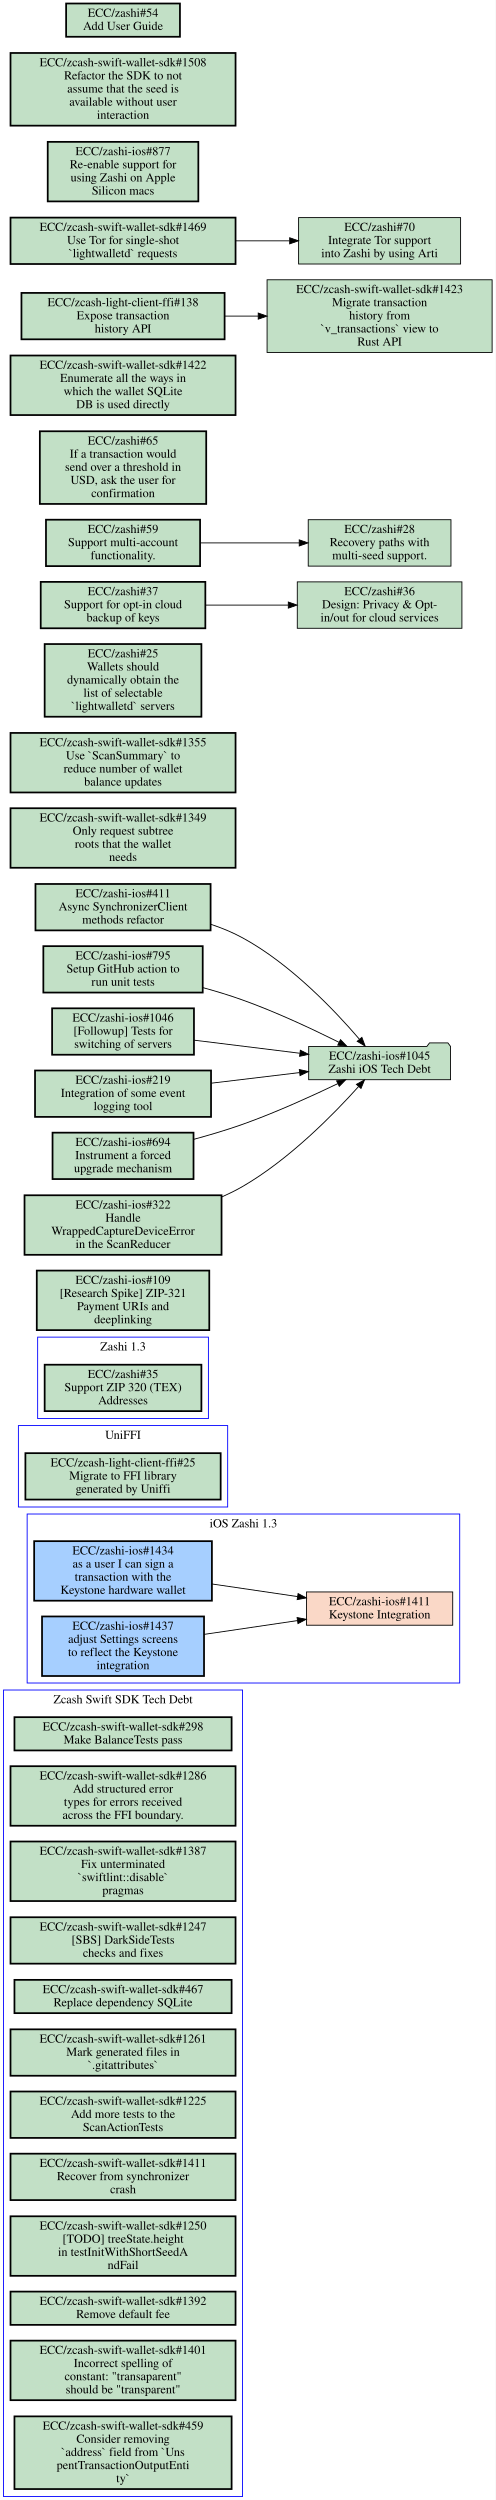
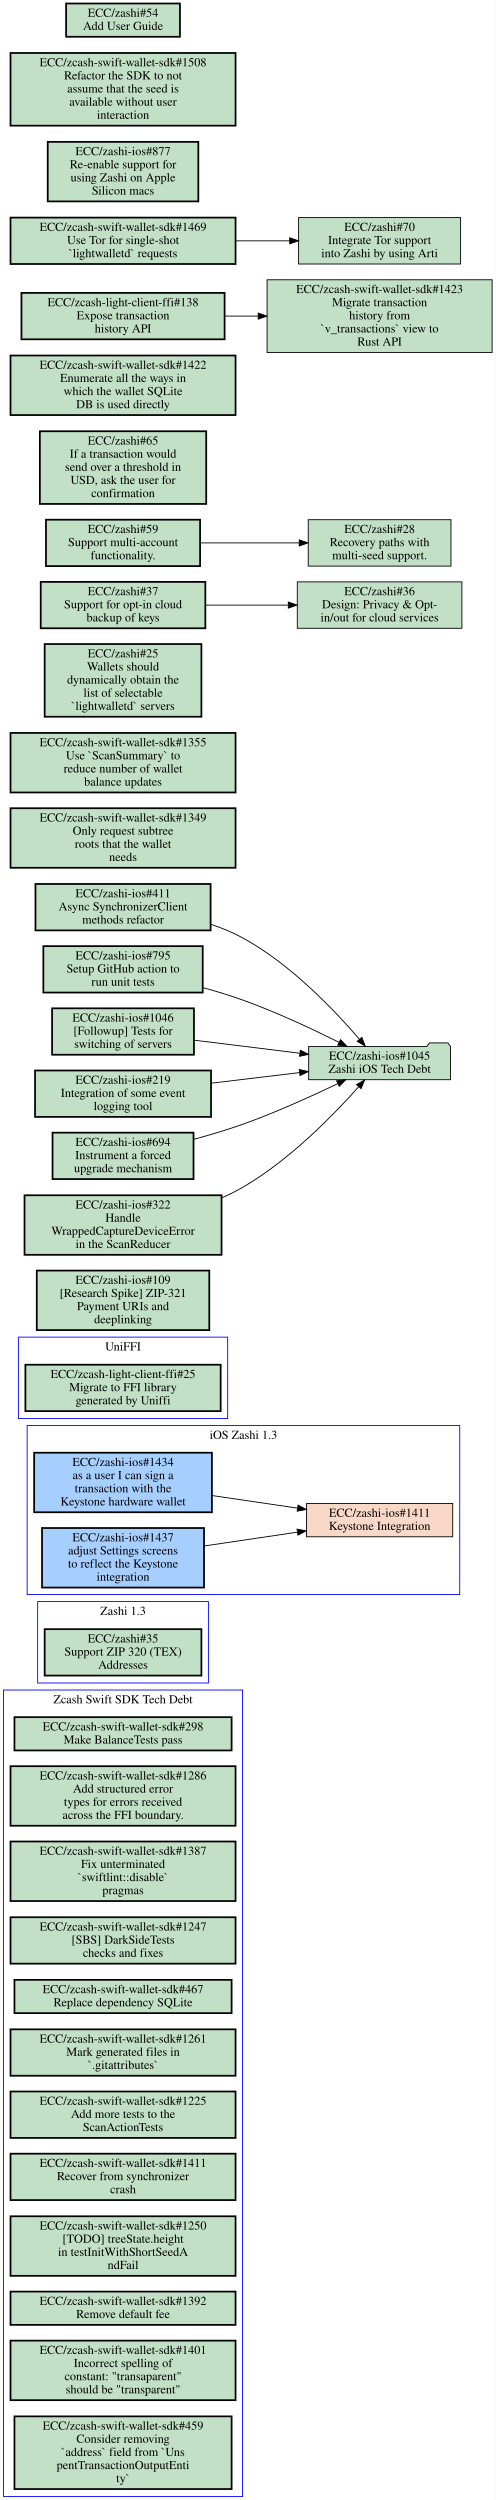
<svg xmlns="http://www.w3.org/2000/svg" xmlns:xlink="http://www.w3.org/1999/xlink" width="566pt" height="2855pt" viewBox="0.00 0.00 566.00 2855.00">
  <g id="graph0" class="graph" transform="scale(1 1) rotate(0) translate(4 2851)">
    <polygon fill="white" stroke="transparent" points="-4,4 -4,-2851 562,-2851 562,4 -4,4" />
    <g id="clust1" class="cluster">
-       <polygon fill="none" stroke="blue" points="27,-929 27,-1122 521,-1122 521,-929 27,-929" />
-       <text text-anchor="middle" x="274" y="-1106.8" font-family="Times,serif" font-size="14.00">iOS Zashi 1.3</text>
+       <polygon fill="none" stroke="blue" points="39,-929 39,-1022 234,-1022 234,-929 39,-929" />
+       <text text-anchor="middle" x="136.5" y="-1006.8" font-family="Times,serif" font-size="14.00">Zashi 1.3</text>
    </g>
    <g id="clust2" class="cluster">
-       <polygon fill="none" stroke="blue" points="17,-1130 17,-1223 256,-1223 256,-1130 17,-1130" />
-       <text text-anchor="middle" x="136.5" y="-1207.8" font-family="Times,serif" font-size="14.00">UniFFI</text>
+       <polygon fill="none" stroke="blue" points="17,-1231 17,-1324 256,-1324 256,-1231 17,-1231" />
+       <text text-anchor="middle" x="136.5" y="-1308.8" font-family="Times,serif" font-size="14.00">UniFFI</text>
    </g>
    <g id="clust3" class="cluster">
-       <polygon fill="none" stroke="blue" points="39,-1231 39,-1324 234,-1324 234,-1231 39,-1231" />
-       <text text-anchor="middle" x="136.5" y="-1308.8" font-family="Times,serif" font-size="14.00">Zashi 1.3</text>
+       <polygon fill="none" stroke="blue" points="27,-1030 27,-1223 521,-1223 521,-1030 27,-1030" />
+       <text text-anchor="middle" x="274" y="-1207.8" font-family="Times,serif" font-size="14.00">iOS Zashi 1.3</text>
    </g>
    <g id="clust4" class="cluster">
      <polygon fill="none" stroke="blue" points="0,0 0,-921 273,-921 273,0 0,0" />
      <text text-anchor="middle" x="136.5" y="-905.8" font-family="Times,serif" font-size="14.00">Zcash Swift SDK Tech Debt</text>
    </g>
-     <g id="node1" class="node closed">
+     <g id="node1" class="node open">
      <g id="a_node1">
+         <a xlink:href="https://github.com/Electric-Coin-Company/zashi/issues/35" xlink:title="ECC/zashi#35&#10;Support ZIP 320 (TEX)&#10;Addresses" target="_blank">
+           <polygon fill="#c2e0c6" stroke="black" stroke-width="2" points="226,-990.5 47,-990.5 47,-937.5 226,-937.5 226,-990.5" />
+           <text text-anchor="middle" x="136.5" y="-975.3" font-family="Times,serif" font-size="14.00">ECC/zashi#35</text>
+           <text text-anchor="middle" x="136.5" y="-960.3" font-family="Times,serif" font-size="14.00">Support ZIP 320 (TEX)</text>
+           <text text-anchor="middle" x="136.5" y="-945.3" font-family="Times,serif" font-size="14.00">Addresses</text>
+         </a>
+       </g>
+     </g>
+     <g id="node2" class="node open">
+       <g id="a_node2">
+         <a xlink:href="https://github.com/Electric-Coin-Company/zcash-light-client-ffi/issues/25" xlink:title="ECC/zcash-light-client-ffi#25&#10;Migrate to FFI library&#10;generated by Uniffi" target="_blank">
+           <polygon fill="#c2e0c6" stroke="black" stroke-width="2" points="248,-1292.5 25,-1292.5 25,-1239.5 248,-1239.5 248,-1292.5" />
+           <text text-anchor="middle" x="136.5" y="-1277.3" font-family="Times,serif" font-size="14.00">ECC/zcash-light-client-ffi#25</text>
+           <text text-anchor="middle" x="136.5" y="-1262.3" font-family="Times,serif" font-size="14.00">Migrate to FFI library</text>
+           <text text-anchor="middle" x="136.5" y="-1247.3" font-family="Times,serif" font-size="14.00">generated by Uniffi</text>
+         </a>
+       </g>
+     </g>
+     <g id="node3" class="node closed">
+       <g id="a_node3">
        <a xlink:href="https://github.com/Electric-Coin-Company/zashi-ios/issues/1411" xlink:title="ECC/zashi-ios#1411&#10;Keystone Integration" target="_blank">
-           <polygon fill="#fad8c7" stroke="black" points="513,-1033 346,-1033 346,-995 513,-995 513,-1033" />
-           <text text-anchor="middle" x="429.5" y="-1017.8" font-family="Times,serif" font-size="14.00">ECC/zashi-ios#1411</text>
-           <text text-anchor="middle" x="429.5" y="-1002.8" font-family="Times,serif" font-size="14.00">Keystone Integration</text>
-         </a>
-       </g>
-     </g>
-     <g id="node2" class="node committed">
-       <g id="a_node2">
+           <polygon fill="#fad8c7" stroke="black" points="513,-1134 346,-1134 346,-1096 513,-1096 513,-1134" />
+           <text text-anchor="middle" x="429.5" y="-1118.8" font-family="Times,serif" font-size="14.00">ECC/zashi-ios#1411</text>
+           <text text-anchor="middle" x="429.5" y="-1103.8" font-family="Times,serif" font-size="14.00">Keystone Integration</text>
+         </a>
+       </g>
+     </g>
+     <g id="node4" class="node committed">
+       <g id="a_node4">
        <a xlink:href="https://github.com/Electric-Coin-Company/zashi-ios/issues/1434" xlink:title="ECC/zashi-ios#1434&#10;as a user I can sign a&#10;transaction with the&#10;Keystone hardware wallet" target="_blank">
-           <polygon fill="#a6cfff" stroke="black" stroke-width="2" points="238,-1091 35,-1091 35,-1023 238,-1023 238,-1091" />
-           <text text-anchor="middle" x="136.5" y="-1075.8" font-family="Times,serif" font-size="14.00">ECC/zashi-ios#1434</text>
-           <text text-anchor="middle" x="136.5" y="-1060.8" font-family="Times,serif" font-size="14.00">as a user I can sign a</text>
-           <text text-anchor="middle" x="136.5" y="-1045.8" font-family="Times,serif" font-size="14.00">transaction with the</text>
-           <text text-anchor="middle" x="136.5" y="-1030.8" font-family="Times,serif" font-size="14.00">Keystone hardware wallet</text>
+           <polygon fill="#a6cfff" stroke="black" stroke-width="2" points="238,-1192 35,-1192 35,-1124 238,-1124 238,-1192" />
+           <text text-anchor="middle" x="136.5" y="-1176.8" font-family="Times,serif" font-size="14.00">ECC/zashi-ios#1434</text>
+           <text text-anchor="middle" x="136.5" y="-1161.8" font-family="Times,serif" font-size="14.00">as a user I can sign a</text>
+           <text text-anchor="middle" x="136.5" y="-1146.8" font-family="Times,serif" font-size="14.00">transaction with the</text>
+           <text text-anchor="middle" x="136.5" y="-1131.8" font-family="Times,serif" font-size="14.00">Keystone hardware wallet</text>
        </a>
      </g>
    </g>
    <g id="edge1" class="edge">
-       <path fill="none" stroke="black" d="M238.05,-1042.1C269.78,-1037.5 304.66,-1032.3 335.81,-1027.7" />
-       <polygon fill="black" stroke="black" points="336.41,-1031.15 345.78,-1026.2 335.37,-1024.23 336.41,-1031.15" />
-     </g>
-     <g id="node3" class="node committed">
-       <g id="a_node3">
+       <path fill="none" stroke="black" d="M238.05,-1143.1C269.78,-1138.5 304.66,-1133.3 335.81,-1128.7" />
+       <polygon fill="black" stroke="black" points="336.41,-1132.15 345.78,-1127.2 335.37,-1125.23 336.41,-1132.15" />
+     </g>
+     <g id="node5" class="node committed">
+       <g id="a_node5">
        <a xlink:href="https://github.com/Electric-Coin-Company/zashi-ios/issues/1437" xlink:title="ECC/zashi-ios#1437&#10;adjust Settings screens&#10;to reflect the Keystone&#10;integration" target="_blank">
-           <polygon fill="#a6cfff" stroke="black" stroke-width="2" points="229,-1005 44,-1005 44,-937 229,-937 229,-1005" />
-           <text text-anchor="middle" x="136.5" y="-989.8" font-family="Times,serif" font-size="14.00">ECC/zashi-ios#1437</text>
-           <text text-anchor="middle" x="136.5" y="-974.8" font-family="Times,serif" font-size="14.00">adjust Settings screens</text>
-           <text text-anchor="middle" x="136.5" y="-959.8" font-family="Times,serif" font-size="14.00">to reflect the Keystone</text>
-           <text text-anchor="middle" x="136.5" y="-944.8" font-family="Times,serif" font-size="14.00">integration</text>
+           <polygon fill="#a6cfff" stroke="black" stroke-width="2" points="229,-1106 44,-1106 44,-1038 229,-1038 229,-1106" />
+           <text text-anchor="middle" x="136.5" y="-1090.8" font-family="Times,serif" font-size="14.00">ECC/zashi-ios#1437</text>
+           <text text-anchor="middle" x="136.5" y="-1075.8" font-family="Times,serif" font-size="14.00">adjust Settings screens</text>
+           <text text-anchor="middle" x="136.5" y="-1060.8" font-family="Times,serif" font-size="14.00">to reflect the Keystone</text>
+           <text text-anchor="middle" x="136.5" y="-1045.8" font-family="Times,serif" font-size="14.00">integration</text>
        </a>
      </g>
    </g>
    <g id="edge2" class="edge">
-       <path fill="none" stroke="black" d="M229.17,-984.55C263.14,-989.57 301.66,-995.3 335.72,-1000.3" />
-       <polygon fill="black" stroke="black" points="335.26,-1003.77 345.67,-1001.8 336.3,-996.85 335.26,-1003.77" />
-     </g>
-     <g id="node4" class="node open">
-       <g id="a_node4">
-         <a xlink:href="https://github.com/Electric-Coin-Company/zcash-light-client-ffi/issues/25" xlink:title="ECC/zcash-light-client-ffi#25&#10;Migrate to FFI library&#10;generated by Uniffi" target="_blank">
-           <polygon fill="#c2e0c6" stroke="black" stroke-width="2" points="248,-1191.5 25,-1191.5 25,-1138.5 248,-1138.5 248,-1191.5" />
-           <text text-anchor="middle" x="136.5" y="-1176.3" font-family="Times,serif" font-size="14.00">ECC/zcash-light-client-ffi#25</text>
-           <text text-anchor="middle" x="136.5" y="-1161.3" font-family="Times,serif" font-size="14.00">Migrate to FFI library</text>
-           <text text-anchor="middle" x="136.5" y="-1146.3" font-family="Times,serif" font-size="14.00">generated by Uniffi</text>
-         </a>
-       </g>
-     </g>
-     <g id="node5" class="node open">
-       <g id="a_node5">
-         <a xlink:href="https://github.com/Electric-Coin-Company/zashi/issues/35" xlink:title="ECC/zashi#35&#10;Support ZIP 320 (TEX)&#10;Addresses" target="_blank">
-           <polygon fill="#c2e0c6" stroke="black" stroke-width="2" points="226,-1292.5 47,-1292.5 47,-1239.5 226,-1239.5 226,-1292.5" />
-           <text text-anchor="middle" x="136.5" y="-1277.3" font-family="Times,serif" font-size="14.00">ECC/zashi#35</text>
-           <text text-anchor="middle" x="136.5" y="-1262.3" font-family="Times,serif" font-size="14.00">Support ZIP 320 (TEX)</text>
-           <text text-anchor="middle" x="136.5" y="-1247.3" font-family="Times,serif" font-size="14.00">Addresses</text>
-         </a>
-       </g>
+       <path fill="none" stroke="black" d="M229.17,-1085.5C263.14,-1090.6 301.66,-1096.3 335.72,-1101.3" />
+       <polygon fill="black" stroke="black" points="335.26,-1104.77 345.67,-1102.8 336.3,-1097.85 335.26,-1104.77" />
    </g>
    <g id="node6" class="node open">
      <g id="a_node6">
        <a xlink:href="https://github.com/Electric-Coin-Company/zcash-swift-wallet-sdk/issues/298" xlink:title="ECC/zcash-swift-wallet-sdk#298&#10;Make BalanceTests pass" target="_blank">
          <polygon fill="#c2e0c6" stroke="black" stroke-width="2" points="260.5,-890 12.5,-890 12.5,-852 260.5,-852 260.5,-890" />
          <text text-anchor="middle" x="136.5" y="-874.8" font-family="Times,serif" font-size="14.00">ECC/zcash-swift-wallet-sdk#298</text>
          <text text-anchor="middle" x="136.5" y="-859.8" font-family="Times,serif" font-size="14.00">Make BalanceTests pass</text>
        </a>
      </g>
    </g>
    <g id="node7" class="node open">
      <g id="a_node7">
        <a xlink:href="https://github.com/Electric-Coin-Company/zcash-swift-wallet-sdk/issues/1286" xlink:title="ECC/zcash-swift-wallet-sdk#1286&#10;Add structured error&#10;types for errors received&#10;across the FFI boundary." target="_blank">
          <polygon fill="#c2e0c6" stroke="black" stroke-width="2" points="265,-834 8,-834 8,-766 265,-766 265,-834" />
          <text text-anchor="middle" x="136.5" y="-818.8" font-family="Times,serif" font-size="14.00">ECC/zcash-swift-wallet-sdk#1286</text>
          <text text-anchor="middle" x="136.5" y="-803.8" font-family="Times,serif" font-size="14.00">Add structured error</text>
          <text text-anchor="middle" x="136.5" y="-788.8" font-family="Times,serif" font-size="14.00">types for errors received</text>
          <text text-anchor="middle" x="136.5" y="-773.8" font-family="Times,serif" font-size="14.00">across the FFI boundary.</text>
        </a>
      </g>
    </g>
    <g id="node8" class="node open">
      <g id="a_node8">
        <a xlink:href="https://github.com/Electric-Coin-Company/zcash-swift-wallet-sdk/issues/1387" xlink:title="ECC/zcash-swift-wallet-sdk#1387&#10;Fix unterminated&#10;`swiftlint::disable`&#10;pragmas" target="_blank">
          <polygon fill="#c2e0c6" stroke="black" stroke-width="2" points="265,-748 8,-748 8,-680 265,-680 265,-748" />
          <text text-anchor="middle" x="136.5" y="-732.8" font-family="Times,serif" font-size="14.00">ECC/zcash-swift-wallet-sdk#1387</text>
          <text text-anchor="middle" x="136.5" y="-717.8" font-family="Times,serif" font-size="14.00">Fix unterminated</text>
          <text text-anchor="middle" x="136.5" y="-702.8" font-family="Times,serif" font-size="14.00">`swiftlint::disable`</text>
          <text text-anchor="middle" x="136.5" y="-687.8" font-family="Times,serif" font-size="14.00">pragmas</text>
        </a>
      </g>
    </g>
    <g id="node9" class="node open">
      <g id="a_node9">
        <a xlink:href="https://github.com/Electric-Coin-Company/zcash-swift-wallet-sdk/issues/1247" xlink:title="ECC/zcash-swift-wallet-sdk#1247&#10;[SBS] DarkSideTests&#10;checks and fixes" target="_blank">
          <polygon fill="#c2e0c6" stroke="black" stroke-width="2" points="265,-661.5 8,-661.5 8,-608.5 265,-608.5 265,-661.5" />
          <text text-anchor="middle" x="136.5" y="-646.3" font-family="Times,serif" font-size="14.00">ECC/zcash-swift-wallet-sdk#1247</text>
          <text text-anchor="middle" x="136.5" y="-631.3" font-family="Times,serif" font-size="14.00">[SBS] DarkSideTests</text>
          <text text-anchor="middle" x="136.5" y="-616.3" font-family="Times,serif" font-size="14.00">checks and fixes</text>
        </a>
      </g>
    </g>
    <g id="node10" class="node open">
      <g id="a_node10">
        <a xlink:href="https://github.com/Electric-Coin-Company/zcash-swift-wallet-sdk/issues/467" xlink:title="ECC/zcash-swift-wallet-sdk#467&#10;Replace dependency SQLite" target="_blank">
          <polygon fill="#c2e0c6" stroke="black" stroke-width="2" points="260.5,-590 12.5,-590 12.5,-552 260.5,-552 260.5,-590" />
          <text text-anchor="middle" x="136.5" y="-574.8" font-family="Times,serif" font-size="14.00">ECC/zcash-swift-wallet-sdk#467</text>
          <text text-anchor="middle" x="136.5" y="-559.8" font-family="Times,serif" font-size="14.00">Replace dependency SQLite</text>
        </a>
      </g>
    </g>
    <g id="node11" class="node open">
      <g id="a_node11">
        <a xlink:href="https://github.com/Electric-Coin-Company/zcash-swift-wallet-sdk/issues/1261" xlink:title="ECC/zcash-swift-wallet-sdk#1261&#10;Mark generated files in&#10;`.gitattributes`" target="_blank">
          <polygon fill="#c2e0c6" stroke="black" stroke-width="2" points="265,-533.5 8,-533.5 8,-480.5 265,-480.5 265,-533.5" />
          <text text-anchor="middle" x="136.5" y="-518.3" font-family="Times,serif" font-size="14.00">ECC/zcash-swift-wallet-sdk#1261</text>
          <text text-anchor="middle" x="136.5" y="-503.3" font-family="Times,serif" font-size="14.00">Mark generated files in</text>
          <text text-anchor="middle" x="136.5" y="-488.3" font-family="Times,serif" font-size="14.00">`.gitattributes`</text>
        </a>
      </g>
    </g>
    <g id="node12" class="node open">
      <g id="a_node12">
        <a xlink:href="https://github.com/Electric-Coin-Company/zcash-swift-wallet-sdk/issues/1225" xlink:title="ECC/zcash-swift-wallet-sdk#1225&#10;Add more tests to the&#10;ScanActionTests" target="_blank">
          <polygon fill="#c2e0c6" stroke="black" stroke-width="2" points="265,-462.5 8,-462.5 8,-409.5 265,-409.5 265,-462.5" />
          <text text-anchor="middle" x="136.5" y="-447.3" font-family="Times,serif" font-size="14.00">ECC/zcash-swift-wallet-sdk#1225</text>
          <text text-anchor="middle" x="136.5" y="-432.3" font-family="Times,serif" font-size="14.00">Add more tests to the</text>
          <text text-anchor="middle" x="136.5" y="-417.3" font-family="Times,serif" font-size="14.00">ScanActionTests</text>
        </a>
      </g>
    </g>
    <g id="node13" class="node open">
      <g id="a_node13">
        <a xlink:href="https://github.com/Electric-Coin-Company/zcash-swift-wallet-sdk/issues/1411" xlink:title="ECC/zcash-swift-wallet-sdk#1411&#10;Recover from synchronizer&#10;crash" target="_blank">
          <polygon fill="#c2e0c6" stroke="black" stroke-width="2" points="265,-391.5 8,-391.5 8,-338.5 265,-338.5 265,-391.5" />
          <text text-anchor="middle" x="136.5" y="-376.3" font-family="Times,serif" font-size="14.00">ECC/zcash-swift-wallet-sdk#1411</text>
          <text text-anchor="middle" x="136.5" y="-361.3" font-family="Times,serif" font-size="14.00">Recover from synchronizer</text>
          <text text-anchor="middle" x="136.5" y="-346.3" font-family="Times,serif" font-size="14.00">crash</text>
        </a>
      </g>
    </g>
    <g id="node14" class="node open">
      <g id="a_node14">
        <a xlink:href="https://github.com/Electric-Coin-Company/zcash-swift-wallet-sdk/issues/1250" xlink:title="ECC/zcash-swift-wallet-sdk#1250&#10;[TODO] treeState.height&#10;in testInitWithShortSeedA&#10;ndFail" target="_blank">
          <polygon fill="#c2e0c6" stroke="black" stroke-width="2" points="265,-320 8,-320 8,-252 265,-252 265,-320" />
          <text text-anchor="middle" x="136.5" y="-304.8" font-family="Times,serif" font-size="14.00">ECC/zcash-swift-wallet-sdk#1250</text>
          <text text-anchor="middle" x="136.5" y="-289.8" font-family="Times,serif" font-size="14.00">[TODO] treeState.height</text>
          <text text-anchor="middle" x="136.5" y="-274.8" font-family="Times,serif" font-size="14.00">in testInitWithShortSeedA</text>
          <text text-anchor="middle" x="136.5" y="-259.8" font-family="Times,serif" font-size="14.00">ndFail</text>
        </a>
      </g>
    </g>
    <g id="node15" class="node open">
      <g id="a_node15">
        <a xlink:href="https://github.com/Electric-Coin-Company/zcash-swift-wallet-sdk/issues/1392" xlink:title="ECC/zcash-swift-wallet-sdk#1392&#10;Remove default fee" target="_blank">
          <polygon fill="#c2e0c6" stroke="black" stroke-width="2" points="265,-234 8,-234 8,-196 265,-196 265,-234" />
          <text text-anchor="middle" x="136.5" y="-218.8" font-family="Times,serif" font-size="14.00">ECC/zcash-swift-wallet-sdk#1392</text>
          <text text-anchor="middle" x="136.5" y="-203.8" font-family="Times,serif" font-size="14.00">Remove default fee</text>
        </a>
      </g>
    </g>
    <g id="node16" class="node open">
      <g id="a_node16">
        <a xlink:href="https://github.com/Electric-Coin-Company/zcash-swift-wallet-sdk/issues/1401" xlink:title="ECC/zcash-swift-wallet-sdk#1401&#10;Incorrect spelling of&#10;constant: &quot;transaparent&quot;&#10;should be &quot;transparent&quot;" target="_blank">
          <polygon fill="#c2e0c6" stroke="black" stroke-width="2" points="265,-178 8,-178 8,-110 265,-110 265,-178" />
          <text text-anchor="middle" x="136.5" y="-162.8" font-family="Times,serif" font-size="14.00">ECC/zcash-swift-wallet-sdk#1401</text>
          <text text-anchor="middle" x="136.5" y="-147.8" font-family="Times,serif" font-size="14.00">Incorrect spelling of</text>
          <text text-anchor="middle" x="136.5" y="-132.8" font-family="Times,serif" font-size="14.00">constant: "transaparent"</text>
          <text text-anchor="middle" x="136.5" y="-117.8" font-family="Times,serif" font-size="14.00">should be "transparent"</text>
        </a>
      </g>
    </g>
    <g id="node17" class="node open">
      <g id="a_node17">
        <a xlink:href="https://github.com/Electric-Coin-Company/zcash-swift-wallet-sdk/issues/459" xlink:title="ECC/zcash-swift-wallet-sdk#459&#10;Consider removing&#10;`address` field from `Uns&#10;pentTransactionOutputEnti&#10;ty`" target="_blank">
          <polygon fill="#c2e0c6" stroke="black" stroke-width="2" points="260.5,-91.5 12.5,-91.5 12.5,-8.5 260.5,-8.5 260.5,-91.5" />
          <text text-anchor="middle" x="136.5" y="-76.3" font-family="Times,serif" font-size="14.00">ECC/zcash-swift-wallet-sdk#459</text>
          <text text-anchor="middle" x="136.5" y="-61.3" font-family="Times,serif" font-size="14.00">Consider removing</text>
          <text text-anchor="middle" x="136.5" y="-46.3" font-family="Times,serif" font-size="14.00">`address` field from `Uns</text>
          <text text-anchor="middle" x="136.5" y="-31.3" font-family="Times,serif" font-size="14.00">pentTransactionOutputEnti</text>
          <text text-anchor="middle" x="136.5" y="-16.3" font-family="Times,serif" font-size="14.00">ty`</text>
        </a>
      </g>
    </g>
    <g id="node18" class="node open">
      <g id="a_node18">
        <a xlink:href="https://github.com/Electric-Coin-Company/zashi-ios/issues/109" xlink:title="ECC/zashi-ios#109&#10;[Research Spike] ZIP-321&#10;Payment URIs and&#10;deeplinking" target="_blank">
          <polygon fill="#c2e0c6" stroke="black" stroke-width="2" points="235,-1400 38,-1400 38,-1332 235,-1332 235,-1400" />
          <text text-anchor="middle" x="136.5" y="-1384.8" font-family="Times,serif" font-size="14.00">ECC/zashi-ios#109</text>
          <text text-anchor="middle" x="136.5" y="-1369.8" font-family="Times,serif" font-size="14.00">[Research Spike] ZIP-321</text>
          <text text-anchor="middle" x="136.5" y="-1354.8" font-family="Times,serif" font-size="14.00">Payment URIs and</text>
          <text text-anchor="middle" x="136.5" y="-1339.8" font-family="Times,serif" font-size="14.00">deeplinking</text>
        </a>
      </g>
    </g>
    <g id="node19" class="node open">
      <g id="a_node19">
        <a xlink:href="https://github.com/Electric-Coin-Company/zashi-ios/issues/411" xlink:title="ECC/zashi-ios#411&#10;Async SynchronizerClient&#10;methods refactor" target="_blank">
          <polygon fill="#c2e0c6" stroke="black" stroke-width="2" points="236.5,-1841.5 36.5,-1841.5 36.5,-1788.5 236.5,-1788.5 236.5,-1841.5" />
          <text text-anchor="middle" x="136.5" y="-1826.3" font-family="Times,serif" font-size="14.00">ECC/zashi-ios#411</text>
          <text text-anchor="middle" x="136.5" y="-1811.3" font-family="Times,serif" font-size="14.00">Async SynchronizerClient</text>
          <text text-anchor="middle" x="136.5" y="-1796.3" font-family="Times,serif" font-size="14.00">methods refactor</text>
        </a>
      </g>
    </g>
    <g id="node20" class="node open">
      <g id="a_node20">
        <a xlink:href="https://github.com/Electric-Coin-Company/zashi-ios/issues/1045" xlink:title="ECC/zashi-ios#1045&#10;Zashi iOS Tech Debt" target="_blank">
          <polygon fill="#c2e0c6" stroke="black" points="510.5,-1656 507.5,-1660 486.5,-1660 483.5,-1656 348.5,-1656 348.5,-1618 510.5,-1618 510.5,-1656" />
          <text text-anchor="middle" x="429.5" y="-1640.8" font-family="Times,serif" font-size="14.00">ECC/zashi-ios#1045</text>
          <text text-anchor="middle" x="429.5" y="-1625.8" font-family="Times,serif" font-size="14.00">Zashi iOS Tech Debt</text>
        </a>
      </g>
    </g>
    <g id="edge3" class="edge">
      <path fill="none" stroke="black" d="M236.64,-1795.5C249.25,-1791.3 261.69,-1786.2 273,-1780 327.95,-1750.1 378.7,-1696.6 406.46,-1664.2" />
      <polygon fill="black" stroke="black" points="409.26,-1666.31 413.01,-1656.4 403.9,-1661.81 409.26,-1666.31" />
    </g>
    <g id="node21" class="node open">
      <g id="a_node21">
        <a xlink:href="https://github.com/Electric-Coin-Company/zashi-ios/issues/795" xlink:title="ECC/zashi-ios#795&#10;Setup GitHub action to&#10;run unit tests" target="_blank">
          <polygon fill="#c2e0c6" stroke="black" stroke-width="2" points="227.5,-1770.5 45.5,-1770.5 45.5,-1717.5 227.5,-1717.5 227.5,-1770.5" />
          <text text-anchor="middle" x="136.5" y="-1755.3" font-family="Times,serif" font-size="14.00">ECC/zashi-ios#795</text>
          <text text-anchor="middle" x="136.5" y="-1740.3" font-family="Times,serif" font-size="14.00">Setup GitHub action to</text>
          <text text-anchor="middle" x="136.5" y="-1725.3" font-family="Times,serif" font-size="14.00">run unit tests</text>
        </a>
      </g>
    </g>
    <g id="edge4" class="edge">
      <path fill="none" stroke="black" d="M227.84,-1723.1C243.06,-1718.9 258.59,-1714.2 273,-1709 311.08,-1695.4 352.57,-1675.9 383.1,-1660.7" />
      <polygon fill="black" stroke="black" points="384.86,-1663.73 392.21,-1656.1 381.71,-1657.48 384.86,-1663.73" />
    </g>
    <g id="node22" class="node open">
      <g id="a_node22">
        <a xlink:href="https://github.com/Electric-Coin-Company/zcash-swift-wallet-sdk/issues/1349" xlink:title="ECC/zcash-swift-wallet-sdk#1349&#10;Only request subtree&#10;roots that the wallet&#10;needs" target="_blank">
          <polygon fill="#c2e0c6" stroke="black" stroke-width="2" points="265,-1928 8,-1928 8,-1860 265,-1860 265,-1928" />
          <text text-anchor="middle" x="136.5" y="-1912.8" font-family="Times,serif" font-size="14.00">ECC/zcash-swift-wallet-sdk#1349</text>
          <text text-anchor="middle" x="136.5" y="-1897.8" font-family="Times,serif" font-size="14.00">Only request subtree</text>
          <text text-anchor="middle" x="136.5" y="-1882.8" font-family="Times,serif" font-size="14.00">roots that the wallet</text>
          <text text-anchor="middle" x="136.5" y="-1867.8" font-family="Times,serif" font-size="14.00">needs</text>
        </a>
      </g>
    </g>
    <g id="node23" class="node open">
      <g id="a_node23">
        <a xlink:href="https://github.com/Electric-Coin-Company/zcash-swift-wallet-sdk/issues/1355" xlink:title="ECC/zcash-swift-wallet-sdk#1355&#10;Use `ScanSummary` to&#10;reduce number of wallet&#10;balance updates" target="_blank">
          <polygon fill="#c2e0c6" stroke="black" stroke-width="2" points="265,-2014 8,-2014 8,-1946 265,-1946 265,-2014" />
          <text text-anchor="middle" x="136.5" y="-1998.8" font-family="Times,serif" font-size="14.00">ECC/zcash-swift-wallet-sdk#1355</text>
          <text text-anchor="middle" x="136.5" y="-1983.8" font-family="Times,serif" font-size="14.00">Use `ScanSummary` to</text>
          <text text-anchor="middle" x="136.5" y="-1968.8" font-family="Times,serif" font-size="14.00">reduce number of wallet</text>
          <text text-anchor="middle" x="136.5" y="-1953.8" font-family="Times,serif" font-size="14.00">balance updates</text>
        </a>
      </g>
    </g>
    <g id="node24" class="node open">
      <g id="a_node24">
        <a xlink:href="https://github.com/Electric-Coin-Company/zashi-ios/issues/1046" xlink:title="ECC/zashi-ios#1046&#10;[Followup] Tests for&#10;switching of servers" target="_blank">
          <polygon fill="#c2e0c6" stroke="black" stroke-width="2" points="217.5,-1699.5 55.5,-1699.5 55.5,-1646.5 217.5,-1646.5 217.5,-1699.5" />
          <text text-anchor="middle" x="136.5" y="-1684.3" font-family="Times,serif" font-size="14.00">ECC/zashi-ios#1046</text>
          <text text-anchor="middle" x="136.5" y="-1669.3" font-family="Times,serif" font-size="14.00">[Followup] Tests for</text>
          <text text-anchor="middle" x="136.5" y="-1654.3" font-family="Times,serif" font-size="14.00">switching of servers</text>
        </a>
      </g>
    </g>
    <g id="edge5" class="edge">
      <path fill="none" stroke="black" d="M217.79,-1663.1C255.16,-1658.4 299.77,-1652.9 338.3,-1648.2" />
      <polygon fill="black" stroke="black" points="338.99,-1651.64 348.47,-1646.9 338.11,-1644.7 338.99,-1651.64" />
    </g>
    <g id="node25" class="node open">
      <g id="a_node25">
        <a xlink:href="https://github.com/Electric-Coin-Company/zashi/issues/25" xlink:title="ECC/zashi#25&#10;Wallets should&#10;dynamically obtain the&#10;list of selectable&#10;`lightwalletd` servers" target="_blank">
          <polygon fill="#c2e0c6" stroke="black" stroke-width="2" points="226,-2115.5 47,-2115.5 47,-2032.5 226,-2032.5 226,-2115.5" />
          <text text-anchor="middle" x="136.5" y="-2100.3" font-family="Times,serif" font-size="14.00">ECC/zashi#25</text>
          <text text-anchor="middle" x="136.5" y="-2085.3" font-family="Times,serif" font-size="14.00">Wallets should</text>
          <text text-anchor="middle" x="136.5" y="-2070.3" font-family="Times,serif" font-size="14.00">dynamically obtain the</text>
          <text text-anchor="middle" x="136.5" y="-2055.3" font-family="Times,serif" font-size="14.00">list of selectable</text>
          <text text-anchor="middle" x="136.5" y="-2040.3" font-family="Times,serif" font-size="14.00">`lightwalletd` servers</text>
        </a>
      </g>
    </g>
    <g id="node26" class="node open">
      <g id="a_node26">
        <a xlink:href="https://github.com/Electric-Coin-Company/zashi/issues/37" xlink:title="ECC/zashi#37&#10;Support for opt-in cloud&#10;backup of keys" target="_blank">
          <polygon fill="#c2e0c6" stroke="black" stroke-width="2" points="230.5,-2186.5 42.5,-2186.5 42.5,-2133.5 230.5,-2133.5 230.5,-2186.5" />
          <text text-anchor="middle" x="136.5" y="-2171.3" font-family="Times,serif" font-size="14.00">ECC/zashi#37</text>
          <text text-anchor="middle" x="136.5" y="-2156.3" font-family="Times,serif" font-size="14.00">Support for opt-in cloud</text>
          <text text-anchor="middle" x="136.5" y="-2141.3" font-family="Times,serif" font-size="14.00">backup of keys</text>
        </a>
      </g>
    </g>
    <g id="node27" class="node open">
      <g id="a_node27">
        <a xlink:href="https://github.com/Electric-Coin-Company/zashi/issues/36" xlink:title="ECC/zashi#36&#10;Design: Privacy &amp; Opt-&#10;in/out for cloud services" target="_blank">
          <polygon fill="#c2e0c6" stroke="black" points="523.5,-2186.5 335.5,-2186.5 335.5,-2133.5 523.5,-2133.5 523.5,-2186.5" />
          <text text-anchor="middle" x="429.5" y="-2171.3" font-family="Times,serif" font-size="14.00">ECC/zashi#36</text>
          <text text-anchor="middle" x="429.5" y="-2156.3" font-family="Times,serif" font-size="14.00">Design: Privacy &amp; Opt-</text>
          <text text-anchor="middle" x="429.5" y="-2141.3" font-family="Times,serif" font-size="14.00">in/out for cloud services</text>
        </a>
      </g>
    </g>
    <g id="edge6" class="edge">
      <path fill="none" stroke="black" d="M230.77,-2160C260.8,-2160 294.24,-2160 324.95,-2160" />
      <polygon fill="black" stroke="black" points="325.25,-2163.5 335.25,-2160 325.25,-2156.5 325.25,-2163.5" />
    </g>
    <g id="node28" class="node open">
      <g id="a_node28">
        <a xlink:href="https://github.com/Electric-Coin-Company/zashi-ios/issues/219" xlink:title="ECC/zashi-ios#219&#10;Integration of some event&#10;logging tool" target="_blank">
          <polygon fill="#c2e0c6" stroke="black" stroke-width="2" points="237,-1628.5 36,-1628.5 36,-1575.5 237,-1575.5 237,-1628.5" />
          <text text-anchor="middle" x="136.5" y="-1613.3" font-family="Times,serif" font-size="14.00">ECC/zashi-ios#219</text>
          <text text-anchor="middle" x="136.5" y="-1598.3" font-family="Times,serif" font-size="14.00">Integration of some event</text>
          <text text-anchor="middle" x="136.5" y="-1583.3" font-family="Times,serif" font-size="14.00">logging tool</text>
        </a>
      </g>
    </g>
    <g id="edge7" class="edge">
      <path fill="none" stroke="black" d="M237.24,-1614C269.9,-1617.9 305.99,-1622.3 337.93,-1626.1" />
      <polygon fill="black" stroke="black" points="337.81,-1629.61 348.15,-1627.3 338.63,-1622.66 337.81,-1629.61" />
    </g>
    <g id="node29" class="node open">
      <g id="a_node29">
        <a xlink:href="https://github.com/Electric-Coin-Company/zashi-ios/issues/694" xlink:title="ECC/zashi-ios#694&#10;Instrument a forced&#10;upgrade mechanism" target="_blank">
          <polygon fill="#c2e0c6" stroke="black" stroke-width="2" points="217,-1557.5 56,-1557.5 56,-1504.5 217,-1504.5 217,-1557.5" />
          <text text-anchor="middle" x="136.5" y="-1542.3" font-family="Times,serif" font-size="14.00">ECC/zashi-ios#694</text>
          <text text-anchor="middle" x="136.5" y="-1527.3" font-family="Times,serif" font-size="14.00">Instrument a forced</text>
          <text text-anchor="middle" x="136.5" y="-1512.3" font-family="Times,serif" font-size="14.00">upgrade mechanism</text>
        </a>
      </g>
    </g>
    <g id="edge8" class="edge">
      <path fill="none" stroke="black" d="M217.34,-1549.9C235.79,-1554.9 255.22,-1560.7 273,-1567 310.42,-1580.3 351.31,-1598.9 381.77,-1613.5" />
      <polygon fill="black" stroke="black" points="380.35,-1616.7 390.87,-1618 383.46,-1610.43 380.35,-1616.7" />
    </g>
    <g id="node30" class="node open">
      <g id="a_node30">
        <a xlink:href="https://github.com/Electric-Coin-Company/zashi-ios/issues/322" xlink:title="ECC/zashi-ios#322&#10;Handle&#10;WrappedCaptureDeviceError&#10;in the ScanReducer" target="_blank">
          <polygon fill="#c2e0c6" stroke="black" stroke-width="2" points="249,-1486 24,-1486 24,-1418 249,-1418 249,-1486" />
          <text text-anchor="middle" x="136.5" y="-1470.8" font-family="Times,serif" font-size="14.00">ECC/zashi-ios#322</text>
          <text text-anchor="middle" x="136.5" y="-1455.8" font-family="Times,serif" font-size="14.00">Handle</text>
          <text text-anchor="middle" x="136.5" y="-1440.8" font-family="Times,serif" font-size="14.00">WrappedCaptureDeviceError</text>
          <text text-anchor="middle" x="136.5" y="-1425.8" font-family="Times,serif" font-size="14.00">in the ScanReducer</text>
        </a>
      </g>
    </g>
    <g id="edge9" class="edge">
-       <path fill="none" stroke="black" d="M249.35,-1484.1C257.54,-1487.7 265.51,-1491.7 273,-1496 326.48,-1527 377.36,-1578.8 405.6,-1610.3" />
-       <polygon fill="black" stroke="black" points="403.02,-1612.67 412.29,-1617.8 408.25,-1608.01 403.02,-1612.67" />
+       <path fill="none" stroke="black" d="M249.02,-1483C257.32,-1486.6 265.41,-1490.6 273,-1495 326.7,-1526 377.51,-1578.3 405.68,-1610" />
+       <polygon fill="black" stroke="black" points="403.12,-1612.39 412.34,-1617.6 408.38,-1607.77 403.12,-1612.39" />
    </g>
    <g id="node31" class="node open">
      <g id="a_node31">
        <a xlink:href="https://github.com/Electric-Coin-Company/zashi/issues/59" xlink:title="ECC/zashi#59&#10;Support multi-account&#10;functionality." target="_blank">
          <polygon fill="#c2e0c6" stroke="black" stroke-width="2" points="224.5,-2257.5 48.5,-2257.5 48.5,-2204.5 224.5,-2204.5 224.5,-2257.5" />
          <text text-anchor="middle" x="136.5" y="-2242.3" font-family="Times,serif" font-size="14.00">ECC/zashi#59</text>
          <text text-anchor="middle" x="136.5" y="-2227.3" font-family="Times,serif" font-size="14.00">Support multi-account</text>
          <text text-anchor="middle" x="136.5" y="-2212.3" font-family="Times,serif" font-size="14.00">functionality.</text>
        </a>
      </g>
    </g>
    <g id="node32" class="node open">
      <g id="a_node32">
        <a xlink:href="https://github.com/Electric-Coin-Company/zashi/issues/28" xlink:title="ECC/zashi#28&#10;Recovery paths with&#10;multi-seed support." target="_blank">
          <polygon fill="#c2e0c6" stroke="black" points="511,-2257.5 348,-2257.5 348,-2204.5 511,-2204.5 511,-2257.5" />
          <text text-anchor="middle" x="429.5" y="-2242.3" font-family="Times,serif" font-size="14.00">ECC/zashi#28</text>
          <text text-anchor="middle" x="429.5" y="-2227.3" font-family="Times,serif" font-size="14.00">Recovery paths with</text>
          <text text-anchor="middle" x="429.5" y="-2212.3" font-family="Times,serif" font-size="14.00">multi-seed support.</text>
        </a>
      </g>
    </g>
    <g id="edge10" class="edge">
      <path fill="none" stroke="black" d="M224.81,-2231C260.46,-2231 301.7,-2231 337.71,-2231" />
      <polygon fill="black" stroke="black" points="337.72,-2234.5 347.72,-2231 337.72,-2227.5 337.72,-2234.5" />
    </g>
    <g id="node33" class="node open">
      <g id="a_node33">
        <a xlink:href="https://github.com/Electric-Coin-Company/zashi/issues/65" xlink:title="ECC/zashi#65&#10;If a transaction would&#10;send over a threshold in&#10;USD, ask the user for&#10;confirmation" target="_blank">
          <polygon fill="#c2e0c6" stroke="black" stroke-width="2" points="231.5,-2358.5 41.5,-2358.5 41.5,-2275.5 231.5,-2275.5 231.5,-2358.5" />
          <text text-anchor="middle" x="136.5" y="-2343.3" font-family="Times,serif" font-size="14.00">ECC/zashi#65</text>
          <text text-anchor="middle" x="136.5" y="-2328.3" font-family="Times,serif" font-size="14.00">If a transaction would</text>
          <text text-anchor="middle" x="136.5" y="-2313.3" font-family="Times,serif" font-size="14.00">send over a threshold in</text>
          <text text-anchor="middle" x="136.5" y="-2298.3" font-family="Times,serif" font-size="14.00">USD, ask the user for</text>
          <text text-anchor="middle" x="136.5" y="-2283.3" font-family="Times,serif" font-size="14.00">confirmation</text>
        </a>
      </g>
    </g>
    <g id="node34" class="node open">
      <g id="a_node34">
        <a xlink:href="https://github.com/Electric-Coin-Company/zcash-swift-wallet-sdk/issues/1422" xlink:title="ECC/zcash-swift-wallet-sdk#1422&#10;Enumerate all the ways in&#10;which the wallet SQLite&#10;DB is used directly" target="_blank">
          <polygon fill="#c2e0c6" stroke="black" stroke-width="2" points="265,-2445 8,-2445 8,-2377 265,-2377 265,-2445" />
          <text text-anchor="middle" x="136.5" y="-2429.8" font-family="Times,serif" font-size="14.00">ECC/zcash-swift-wallet-sdk#1422</text>
          <text text-anchor="middle" x="136.5" y="-2414.8" font-family="Times,serif" font-size="14.00">Enumerate all the ways in</text>
          <text text-anchor="middle" x="136.5" y="-2399.8" font-family="Times,serif" font-size="14.00">which the wallet SQLite</text>
          <text text-anchor="middle" x="136.5" y="-2384.8" font-family="Times,serif" font-size="14.00">DB is used directly</text>
        </a>
      </g>
    </g>
    <g id="node35" class="node open">
      <g id="a_node35">
        <a xlink:href="https://github.com/Electric-Coin-Company/zcash-light-client-ffi/issues/138" xlink:title="ECC/zcash-light-client-ffi#138&#10;Expose transaction&#10;history API" target="_blank">
          <polygon fill="#c2e0c6" stroke="black" stroke-width="2" points="252.5,-2516.5 20.5,-2516.5 20.5,-2463.5 252.5,-2463.5 252.5,-2516.5" />
          <text text-anchor="middle" x="136.5" y="-2501.3" font-family="Times,serif" font-size="14.00">ECC/zcash-light-client-ffi#138</text>
          <text text-anchor="middle" x="136.5" y="-2486.3" font-family="Times,serif" font-size="14.00">Expose transaction</text>
          <text text-anchor="middle" x="136.5" y="-2471.3" font-family="Times,serif" font-size="14.00">history API</text>
        </a>
      </g>
    </g>
    <g id="node36" class="node open">
      <g id="a_node36">
        <a xlink:href="https://github.com/Electric-Coin-Company/zcash-swift-wallet-sdk/issues/1423" xlink:title="ECC/zcash-swift-wallet-sdk#1423&#10;Migrate transaction&#10;history from&#10;`v_transactions` view to&#10;Rust API" target="_blank">
          <polygon fill="#c2e0c6" stroke="black" points="558,-2531.5 301,-2531.5 301,-2448.5 558,-2448.5 558,-2531.5" />
          <text text-anchor="middle" x="429.5" y="-2516.3" font-family="Times,serif" font-size="14.00">ECC/zcash-swift-wallet-sdk#1423</text>
          <text text-anchor="middle" x="429.5" y="-2501.3" font-family="Times,serif" font-size="14.00">Migrate transaction</text>
          <text text-anchor="middle" x="429.5" y="-2486.3" font-family="Times,serif" font-size="14.00">history from</text>
          <text text-anchor="middle" x="429.5" y="-2471.3" font-family="Times,serif" font-size="14.00">`v_transactions` view to</text>
          <text text-anchor="middle" x="429.5" y="-2456.3" font-family="Times,serif" font-size="14.00">Rust API</text>
        </a>
      </g>
    </g>
    <g id="edge11" class="edge">
      <path fill="none" stroke="black" d="M252.51,-2490C265.05,-2490 277.9,-2490 290.67,-2490" />
      <polygon fill="black" stroke="black" points="290.89,-2493.5 300.89,-2490 290.89,-2486.5 290.89,-2493.5" />
    </g>
    <g id="node37" class="node open">
      <g id="a_node37">
        <a xlink:href="https://github.com/Electric-Coin-Company/zashi/issues/70" xlink:title="ECC/zashi#70&#10;Integrate Tor support&#10;into Zashi by using Arti" target="_blank">
          <polygon fill="#c2e0c6" stroke="black" points="522,-2602.5 337,-2602.5 337,-2549.5 522,-2549.5 522,-2602.5" />
          <text text-anchor="middle" x="429.5" y="-2587.3" font-family="Times,serif" font-size="14.00">ECC/zashi#70</text>
          <text text-anchor="middle" x="429.5" y="-2572.3" font-family="Times,serif" font-size="14.00">Integrate Tor support</text>
          <text text-anchor="middle" x="429.5" y="-2557.3" font-family="Times,serif" font-size="14.00">into Zashi by using Arti</text>
        </a>
      </g>
    </g>
    <g id="node38" class="node open">
      <g id="a_node38">
        <a xlink:href="https://github.com/Electric-Coin-Company/zcash-swift-wallet-sdk/issues/1469" xlink:title="ECC/zcash-swift-wallet-sdk#1469&#10;Use Tor for single-shot&#10;`lightwalletd` requests" target="_blank">
          <polygon fill="#c2e0c6" stroke="black" stroke-width="2" points="265,-2602.5 8,-2602.5 8,-2549.5 265,-2549.5 265,-2602.5" />
          <text text-anchor="middle" x="136.5" y="-2587.3" font-family="Times,serif" font-size="14.00">ECC/zcash-swift-wallet-sdk#1469</text>
          <text text-anchor="middle" x="136.5" y="-2572.3" font-family="Times,serif" font-size="14.00">Use Tor for single-shot</text>
          <text text-anchor="middle" x="136.5" y="-2557.3" font-family="Times,serif" font-size="14.00">`lightwalletd` requests</text>
        </a>
      </g>
    </g>
    <g id="edge12" class="edge">
      <path fill="none" stroke="black" d="M265.14,-2576C285.68,-2576 306.71,-2576 326.55,-2576" />
      <polygon fill="black" stroke="black" points="326.81,-2579.5 336.81,-2576 326.81,-2572.5 326.81,-2579.5" />
    </g>
    <g id="node39" class="node open">
      <g id="a_node39">
        <a xlink:href="https://github.com/Electric-Coin-Company/zashi-ios/issues/877" xlink:title="ECC/zashi-ios#877&#10;Re-enable support for&#10;using Zashi on Apple&#10;Silicon macs" target="_blank">
          <polygon fill="#c2e0c6" stroke="black" stroke-width="2" points="222.5,-2689 50.5,-2689 50.5,-2621 222.5,-2621 222.5,-2689" />
          <text text-anchor="middle" x="136.5" y="-2673.8" font-family="Times,serif" font-size="14.00">ECC/zashi-ios#877</text>
          <text text-anchor="middle" x="136.5" y="-2658.8" font-family="Times,serif" font-size="14.00">Re-enable support for</text>
          <text text-anchor="middle" x="136.5" y="-2643.8" font-family="Times,serif" font-size="14.00">using Zashi on Apple</text>
          <text text-anchor="middle" x="136.5" y="-2628.8" font-family="Times,serif" font-size="14.00">Silicon macs</text>
        </a>
      </g>
    </g>
    <g id="node40" class="node open">
      <g id="a_node40">
        <a xlink:href="https://github.com/Electric-Coin-Company/zcash-swift-wallet-sdk/issues/1508" xlink:title="ECC/zcash-swift-wallet-sdk#1508&#10;Refactor the SDK to not&#10;assume that the seed is&#10;available without user&#10;interaction" target="_blank">
          <polygon fill="#c2e0c6" stroke="black" stroke-width="2" points="265,-2790.5 8,-2790.5 8,-2707.5 265,-2707.5 265,-2790.5" />
          <text text-anchor="middle" x="136.5" y="-2775.3" font-family="Times,serif" font-size="14.00">ECC/zcash-swift-wallet-sdk#1508</text>
          <text text-anchor="middle" x="136.5" y="-2760.3" font-family="Times,serif" font-size="14.00">Refactor the SDK to not</text>
          <text text-anchor="middle" x="136.5" y="-2745.3" font-family="Times,serif" font-size="14.00">assume that the seed is</text>
          <text text-anchor="middle" x="136.5" y="-2730.3" font-family="Times,serif" font-size="14.00">available without user</text>
          <text text-anchor="middle" x="136.5" y="-2715.3" font-family="Times,serif" font-size="14.00">interaction</text>
        </a>
      </g>
    </g>
    <g id="node41" class="node open">
      <g id="a_node41">
        <a xlink:href="https://github.com/Electric-Coin-Company/zashi/issues/54" xlink:title="ECC/zashi#54&#10;Add User Guide" target="_blank">
          <polygon fill="#c2e0c6" stroke="black" stroke-width="2" points="201.5,-2847 71.5,-2847 71.5,-2809 201.5,-2809 201.5,-2847" />
          <text text-anchor="middle" x="136.5" y="-2831.8" font-family="Times,serif" font-size="14.00">ECC/zashi#54</text>
          <text text-anchor="middle" x="136.5" y="-2816.8" font-family="Times,serif" font-size="14.00">Add User Guide</text>
        </a>
      </g>
    </g>
  </g>
</svg>
